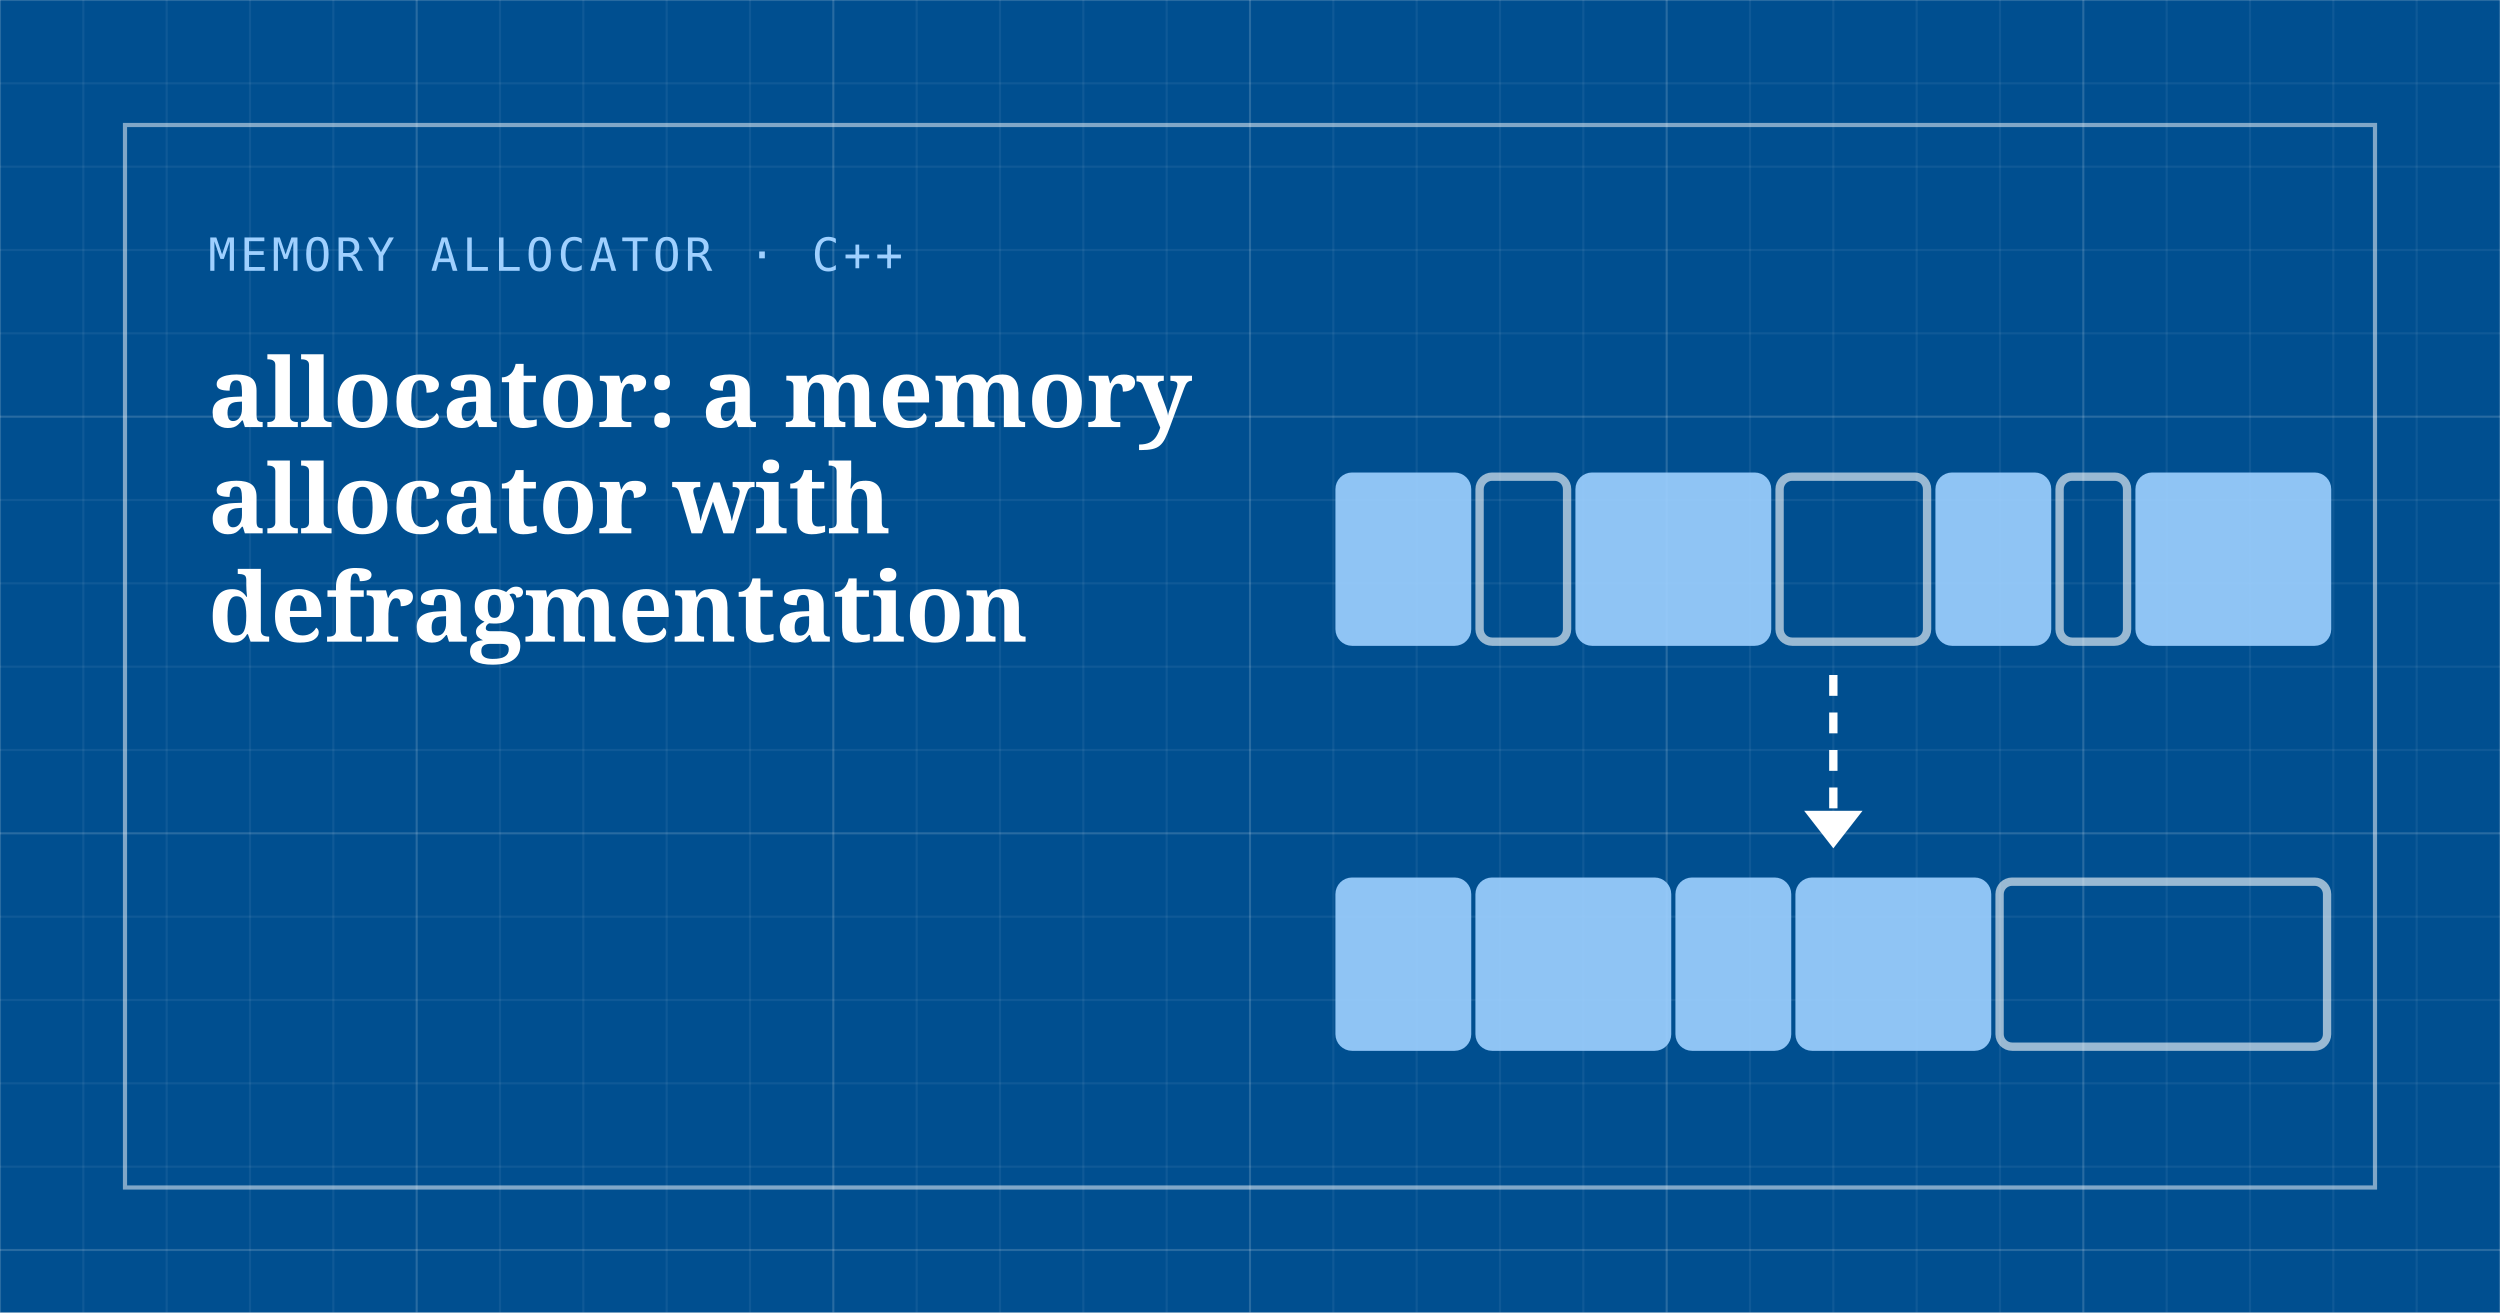
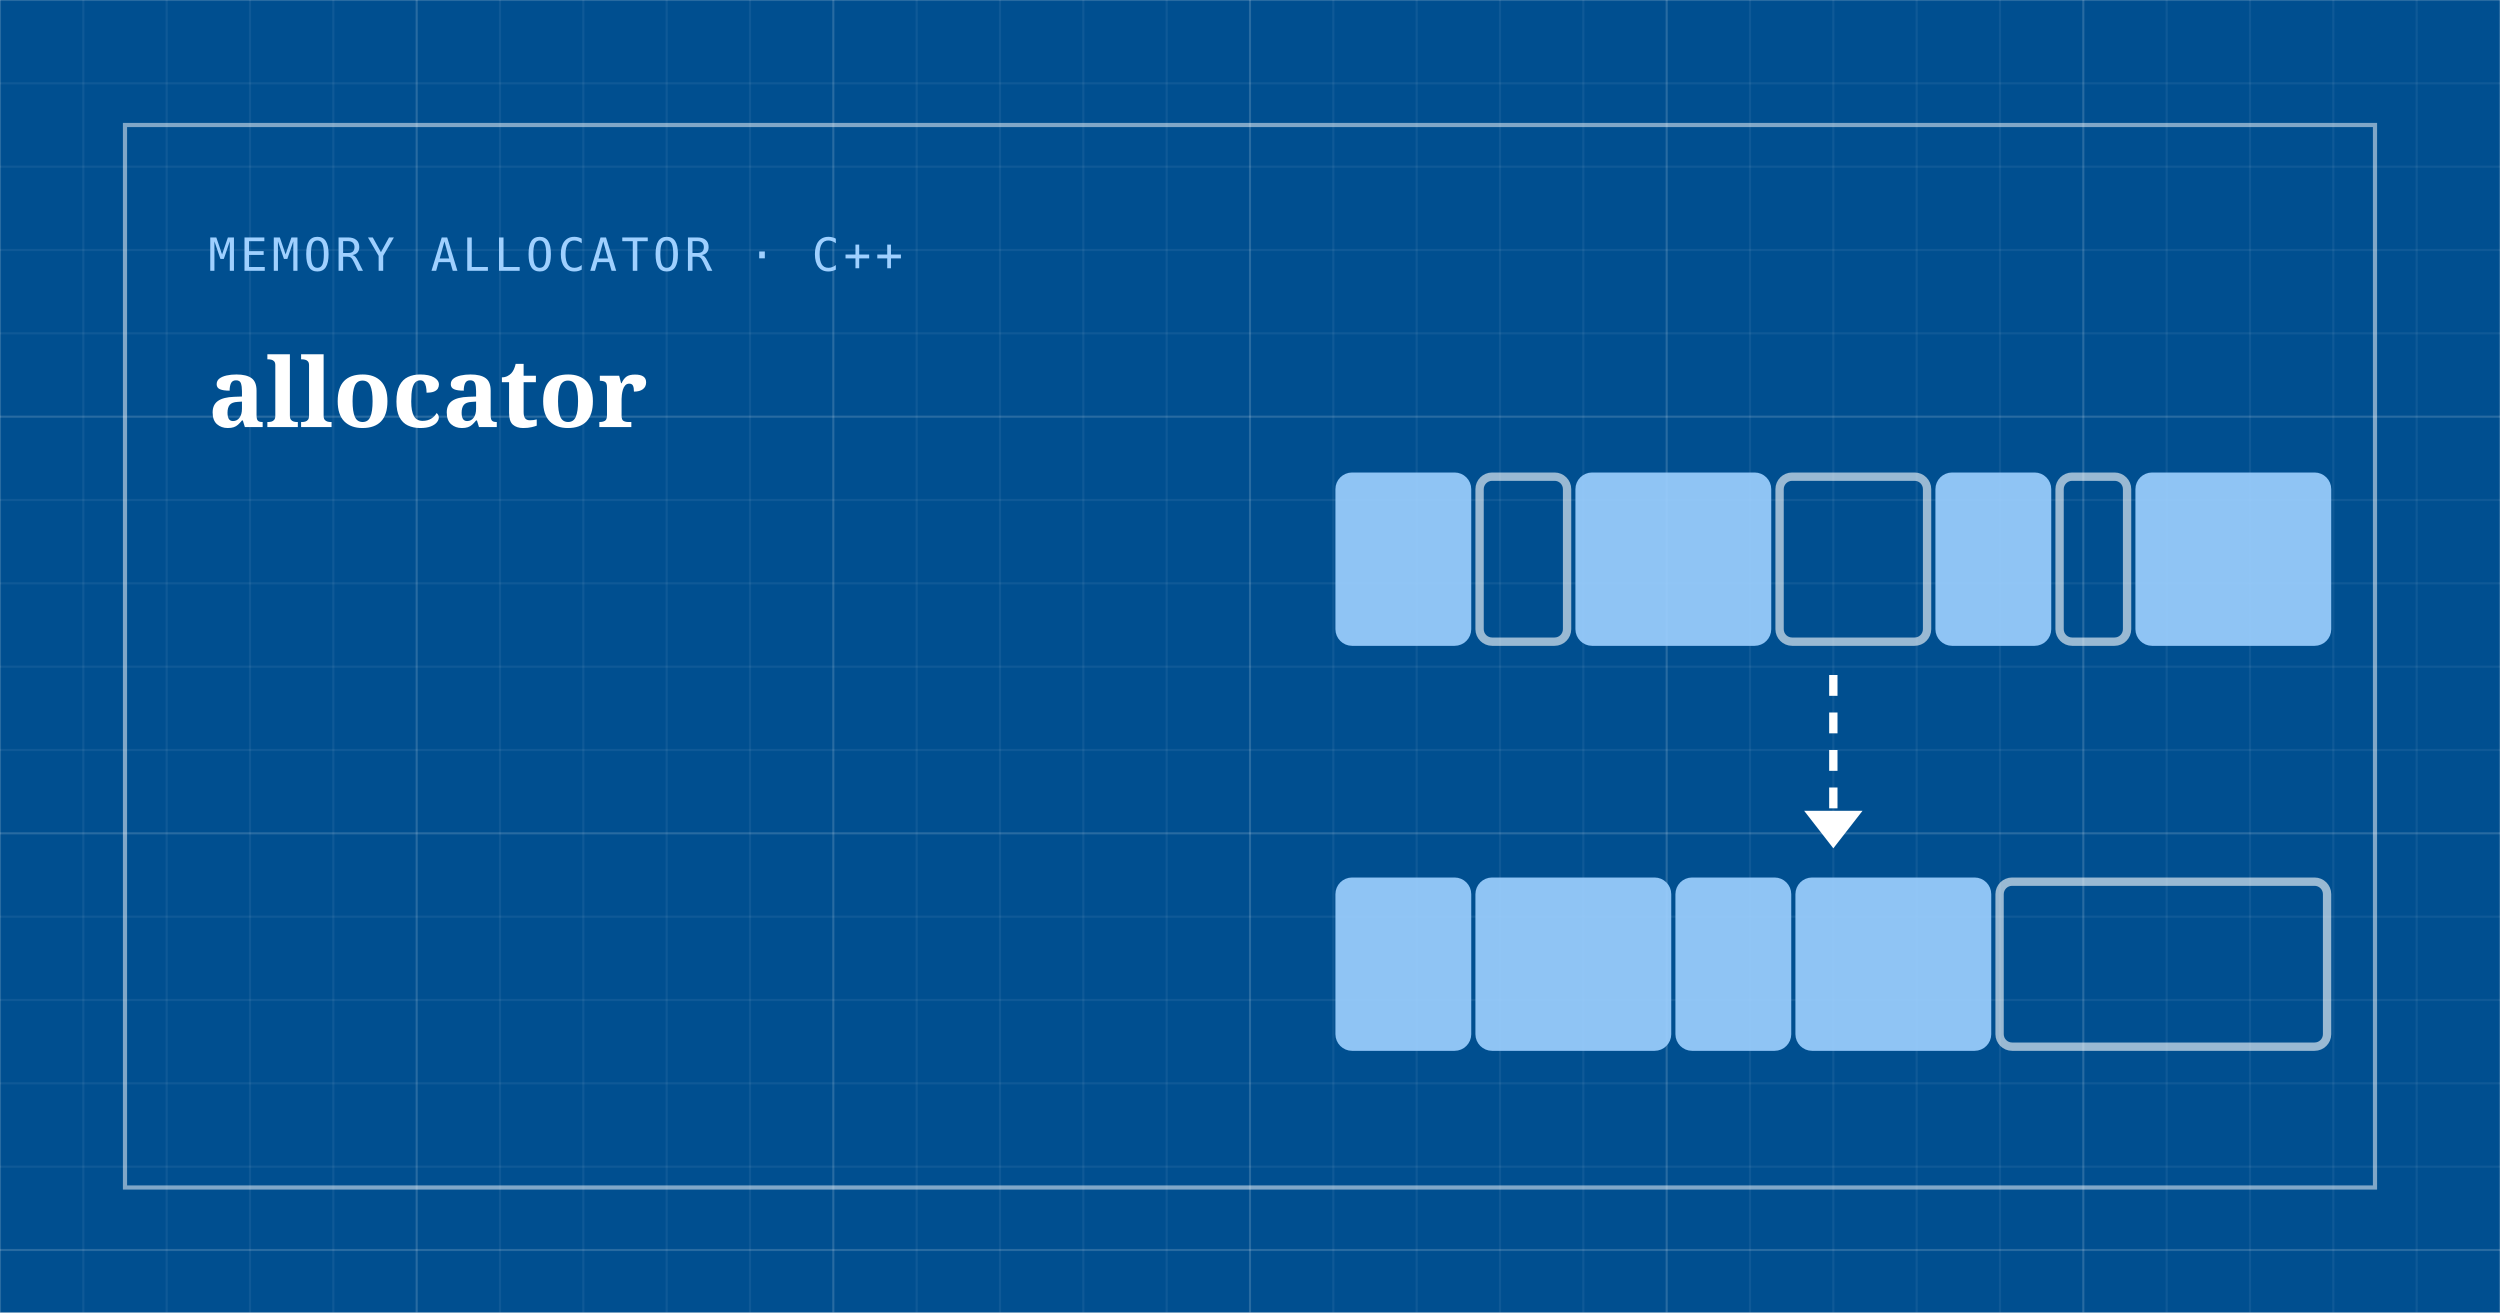
<svg xmlns="http://www.w3.org/2000/svg" width="1200" height="630" viewBox="0 0 1200 630">
  <rect width="1200" height="630" fill="#004f90" />
  <line x1="0" y1="0" x2="0" y2="630" stroke="#ffffff" stroke-opacity=".16" />
  <line x1="40" y1="0" x2="40" y2="630" stroke="#ffffff" stroke-opacity=".06" />
  <line x1="80" y1="0" x2="80" y2="630" stroke="#ffffff" stroke-opacity=".06" />
  <line x1="120" y1="0" x2="120" y2="630" stroke="#ffffff" stroke-opacity=".06" />
  <line x1="160" y1="0" x2="160" y2="630" stroke="#ffffff" stroke-opacity=".06" />
  <line x1="200" y1="0" x2="200" y2="630" stroke="#ffffff" stroke-opacity=".16" />
  <line x1="240" y1="0" x2="240" y2="630" stroke="#ffffff" stroke-opacity=".06" />
  <line x1="280" y1="0" x2="280" y2="630" stroke="#ffffff" stroke-opacity=".06" />
  <line x1="320" y1="0" x2="320" y2="630" stroke="#ffffff" stroke-opacity=".06" />
  <line x1="360" y1="0" x2="360" y2="630" stroke="#ffffff" stroke-opacity=".06" />
  <line x1="400" y1="0" x2="400" y2="630" stroke="#ffffff" stroke-opacity=".16" />
  <line x1="440" y1="0" x2="440" y2="630" stroke="#ffffff" stroke-opacity=".06" />
  <line x1="480" y1="0" x2="480" y2="630" stroke="#ffffff" stroke-opacity=".06" />
  <line x1="520" y1="0" x2="520" y2="630" stroke="#ffffff" stroke-opacity=".06" />
  <line x1="560" y1="0" x2="560" y2="630" stroke="#ffffff" stroke-opacity=".06" />
  <line x1="600" y1="0" x2="600" y2="630" stroke="#ffffff" stroke-opacity=".16" />
  <line x1="640" y1="0" x2="640" y2="630" stroke="#ffffff" stroke-opacity=".06" />
  <line x1="680" y1="0" x2="680" y2="630" stroke="#ffffff" stroke-opacity=".06" />
  <line x1="720" y1="0" x2="720" y2="630" stroke="#ffffff" stroke-opacity=".06" />
  <line x1="760" y1="0" x2="760" y2="630" stroke="#ffffff" stroke-opacity=".06" />
  <line x1="800" y1="0" x2="800" y2="630" stroke="#ffffff" stroke-opacity=".16" />
  <line x1="840" y1="0" x2="840" y2="630" stroke="#ffffff" stroke-opacity=".06" />
  <line x1="880" y1="0" x2="880" y2="630" stroke="#ffffff" stroke-opacity=".06" />
  <line x1="920" y1="0" x2="920" y2="630" stroke="#ffffff" stroke-opacity=".06" />
  <line x1="960" y1="0" x2="960" y2="630" stroke="#ffffff" stroke-opacity=".06" />
  <line x1="1000" y1="0" x2="1000" y2="630" stroke="#ffffff" stroke-opacity=".16" />
  <line x1="1040" y1="0" x2="1040" y2="630" stroke="#ffffff" stroke-opacity=".06" />
  <line x1="1080" y1="0" x2="1080" y2="630" stroke="#ffffff" stroke-opacity=".06" />
  <line x1="1120" y1="0" x2="1120" y2="630" stroke="#ffffff" stroke-opacity=".06" />
  <line x1="1160" y1="0" x2="1160" y2="630" stroke="#ffffff" stroke-opacity=".06" />
  <line x1="1200" y1="0" x2="1200" y2="630" stroke="#ffffff" stroke-opacity=".16" />
  <line x1="0" y1="0" x2="1200" y2="0" stroke="#ffffff" stroke-opacity=".16" />
  <line x1="0" y1="40" x2="1200" y2="40" stroke="#ffffff" stroke-opacity=".06" />
  <line x1="0" y1="80" x2="1200" y2="80" stroke="#ffffff" stroke-opacity=".06" />
  <line x1="0" y1="120" x2="1200" y2="120" stroke="#ffffff" stroke-opacity=".06" />
  <line x1="0" y1="160" x2="1200" y2="160" stroke="#ffffff" stroke-opacity=".06" />
  <line x1="0" y1="200" x2="1200" y2="200" stroke="#ffffff" stroke-opacity=".16" />
  <line x1="0" y1="240" x2="1200" y2="240" stroke="#ffffff" stroke-opacity=".06" />
  <line x1="0" y1="280" x2="1200" y2="280" stroke="#ffffff" stroke-opacity=".06" />
  <line x1="0" y1="320" x2="1200" y2="320" stroke="#ffffff" stroke-opacity=".06" />
  <line x1="0" y1="360" x2="1200" y2="360" stroke="#ffffff" stroke-opacity=".06" />
  <line x1="0" y1="400" x2="1200" y2="400" stroke="#ffffff" stroke-opacity=".16" />
  <line x1="0" y1="440" x2="1200" y2="440" stroke="#ffffff" stroke-opacity=".06" />
  <line x1="0" y1="480" x2="1200" y2="480" stroke="#ffffff" stroke-opacity=".06" />
  <line x1="0" y1="520" x2="1200" y2="520" stroke="#ffffff" stroke-opacity=".06" />
  <line x1="0" y1="560" x2="1200" y2="560" stroke="#ffffff" stroke-opacity=".06" />
  <line x1="0" y1="600" x2="1200" y2="600" stroke="#ffffff" stroke-opacity=".16" />
  <rect x="643.0" y="228.8" width="61.2" height="79.2" rx="6" fill="#9fd0ff" stroke="#9fd0ff" stroke-width="4" opacity=".9" />
  <rect x="710.2" y="228.8" width="42.0" height="79.2" rx="6" fill="none" stroke="#ffffff" stroke-width="4" opacity=".6" />
  <rect x="758.2" y="228.8" width="90.0" height="79.2" rx="6" fill="#9fd0ff" stroke="#9fd0ff" stroke-width="4" opacity=".9" />
  <rect x="854.2" y="228.8" width="70.8" height="79.2" rx="6" fill="none" stroke="#ffffff" stroke-width="4" opacity=".6" />
  <rect x="931.0" y="228.8" width="51.6" height="79.2" rx="6" fill="#9fd0ff" stroke="#9fd0ff" stroke-width="4" opacity=".9" />
  <rect x="988.6" y="228.8" width="32.4" height="79.2" rx="6" fill="none" stroke="#ffffff" stroke-width="4" opacity=".6" />
  <rect x="1027.0" y="228.8" width="90.0" height="79.2" rx="6" fill="#9fd0ff" stroke="#9fd0ff" stroke-width="4" opacity=".9" />
  <rect x="643.0" y="423.2" width="61.2" height="79.2" rx="6" fill="#9fd0ff" stroke="#9fd0ff" stroke-width="4" opacity=".9" />
  <rect x="710.2" y="423.2" width="90.0" height="79.2" rx="6" fill="#9fd0ff" stroke="#9fd0ff" stroke-width="4" opacity=".9" />
  <rect x="806.2" y="423.2" width="51.6" height="79.2" rx="6" fill="#9fd0ff" stroke="#9fd0ff" stroke-width="4" opacity=".9" />
  <rect x="863.8" y="423.2" width="90.0" height="79.2" rx="6" fill="#9fd0ff" stroke="#9fd0ff" stroke-width="4" opacity=".9" />
  <rect x="959.8" y="423.2" width="157.2" height="79.2" rx="6" fill="none" stroke="#ffffff" stroke-width="4" opacity=".6" />
  <line x1="880.0" y1="324.0" x2="880.0" y2="393.2" stroke="#ffffff" stroke-width="4" stroke-dasharray="10 8" />
  <polygon points="866.0,389.2 894.0,389.2 880.0,407.2" fill="#ffffff" />
  <rect x="60" y="60" width="1080" height="510" fill="none" stroke="#ffffff" stroke-opacity=".5" stroke-width="2" />
  <text x="100" y="130" font-family="'JetBrains Mono', Consolas, monospace" font-size="22" letter-spacing="2" fill="#9fd0ff">MEMORY ALLOCATOR · C++</text>
-   <text x="100" y="205" font-family="'Source Serif 4', Georgia, serif" font-weight="600" font-size="46" fill="#ffffff">allocator: a memory</text>
-   <text x="100" y="256" font-family="'Source Serif 4', Georgia, serif" font-weight="600" font-size="46" fill="#ffffff">allocator with</text>
-   <text x="100" y="308" font-family="'Source Serif 4', Georgia, serif" font-weight="600" font-size="46" fill="#ffffff">defragmentation</text>
+   <text x="100" y="205" font-family="'Source Serif 4', Georgia, serif" font-weight="600" font-size="46" fill="#ffffff">allocator</text>
</svg>
